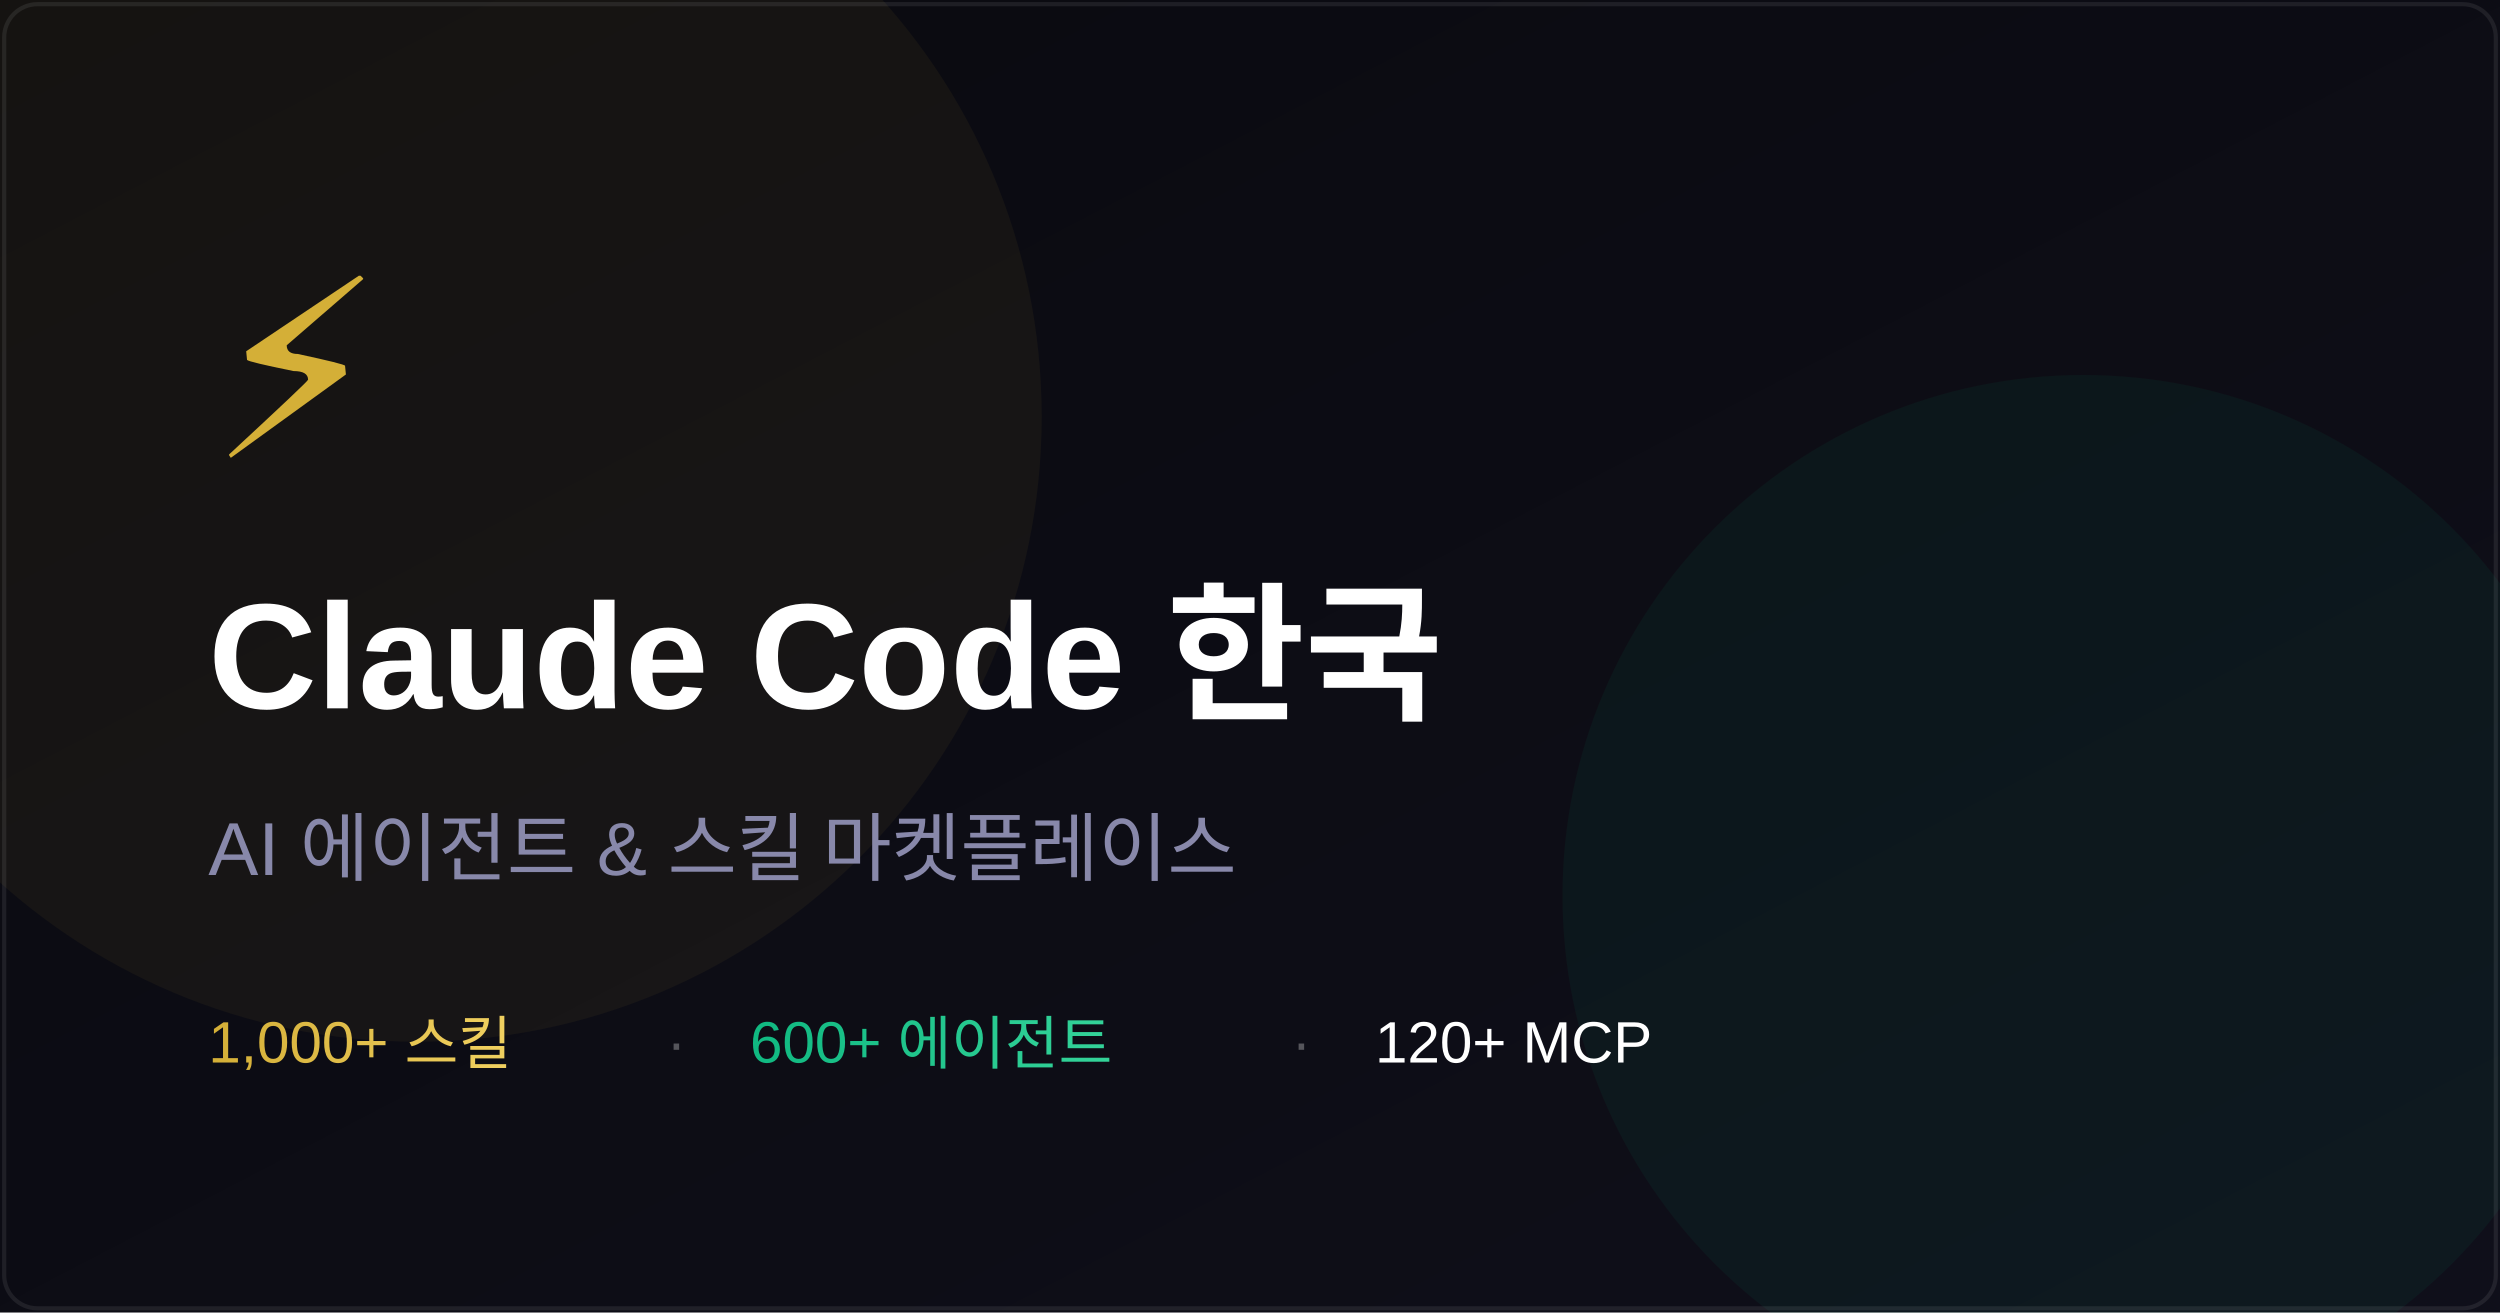
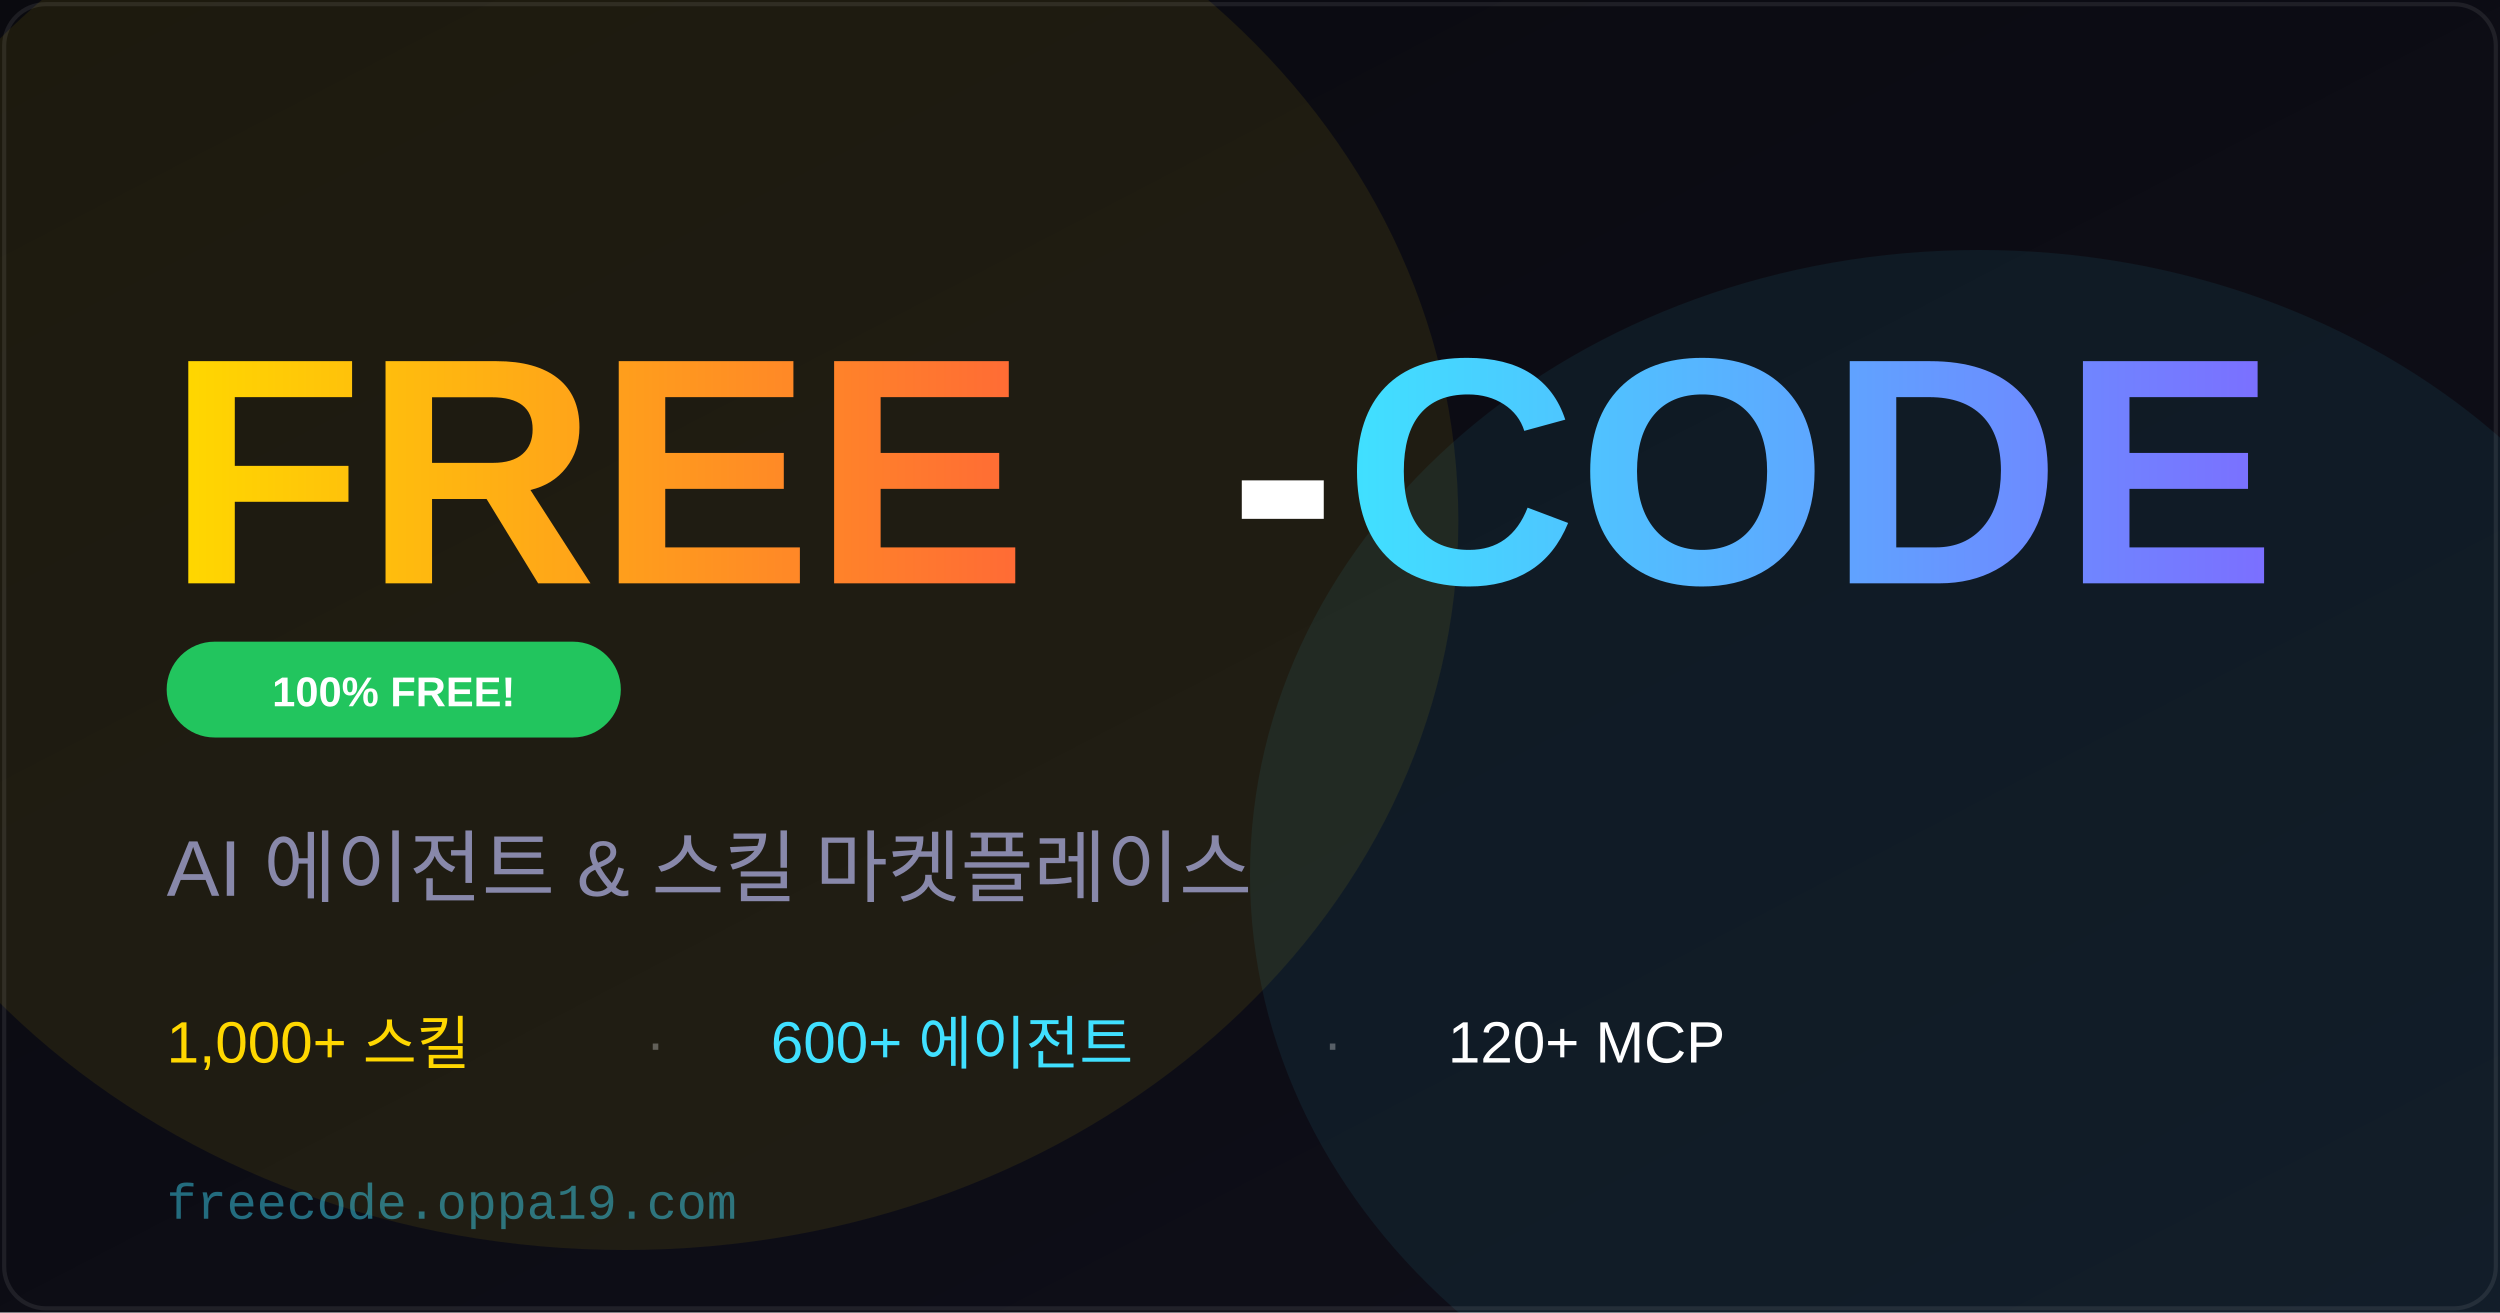
<svg xmlns="http://www.w3.org/2000/svg" viewBox="0 0 1200 630" width="1200" height="630">
  <defs>
    <linearGradient id="bg" x1="0%" y1="0%" x2="100%" y2="100%">
      <stop offset="0%" style="stop-color:#0a0a0f" />
      <stop offset="100%" style="stop-color:#0f0f1a" />
    </linearGradient>
-     <linearGradient id="gold" x1="0%" y1="0%" x2="100%" y2="0%">
-       <stop offset="0%" style="stop-color:#d4af37" />
-       <stop offset="100%" style="stop-color:#f0d060" />
+     <linearGradient id="fg" x1="0%" y1="0%" x2="100%" y2="0%">
+       <stop offset="0%" style="stop-color:#FFD700" />
+       <stop offset="100%" style="stop-color:#FF6B35" />
    </linearGradient>
-     <linearGradient id="em" x1="0%" y1="0%" x2="100%" y2="0%">
-       <stop offset="0%" style="stop-color:#10b981" />
-       <stop offset="100%" style="stop-color:#34d399" />
+     <linearGradient id="cg" x1="0%" y1="0%" x2="100%" y2="0%">
+       <stop offset="0%" style="stop-color:#40E0FF" />
+       <stop offset="100%" style="stop-color:#7B6FFF" />
    </linearGradient>
  </defs>
  <rect width="1200" height="630" fill="url(#bg)" />
-   <circle cx="200" cy="200" r="300" fill="rgba(212,175,55,0.06)" />
-   <circle cx="1000" cy="430" r="250" fill="rgba(16,185,129,0.06)" />
-   <rect x="2" y="2" width="1196" height="626" rx="16" fill="none" stroke="rgba(255,255,255,0.08)" stroke-width="2" />
-   <text x="100" y="220" font-family="Arial,sans-serif" font-size="120" fill="#d4af37">⚡</text>
-   <text x="100" y="340" font-family="Arial,sans-serif" font-size="72" font-weight="bold" fill="white">Claude Code 한국</text>
-   <text x="100" y="420" font-family="Arial,sans-serif" font-size="36" fill="#8888aa">AI 에이전트 &amp; 스킬 마켓플레이스</text>
-   <text x="100" y="510" font-family="Arial,sans-serif" font-size="28" fill="url(#gold)">1,000+ 스킬</text>
-   <text x="320" y="510" font-family="Arial,sans-serif" font-size="28" fill="rgba(255,255,255,0.3)">·</text>
-   <text x="360" y="510" font-family="Arial,sans-serif" font-size="28" fill="url(#em)">600+ 에이전트</text>
-   <text x="620" y="510" font-family="Arial,sans-serif" font-size="28" fill="rgba(255,255,255,0.3)">·</text>
-   <text x="660" y="510" font-family="Arial,sans-serif" font-size="28" fill="white">120+ MCP</text>
+   <ellipse cx="300" cy="250" rx="400" ry="350" fill="rgba(255,215,0,0.08)" />
+   <ellipse cx="950" cy="420" rx="350" ry="300" fill="rgba(64,224,255,0.07)" />
+   <rect x="2" y="2" width="1196" height="626" rx="20" fill="none" stroke="rgba(255,255,255,0.08)" stroke-width="2" />
+   <text x="80" y="280" font-family="Arial Black,Arial,sans-serif" font-size="155" font-weight="900" fill="url(#fg)">FREE</text>
+   <text x="590" y="280" font-family="Arial Black,Arial,sans-serif" font-size="155" font-weight="900" fill="white">-</text>
+   <text x="645" y="280" font-family="Arial Black,Arial,sans-serif" font-size="155" font-weight="900" fill="url(#cg)">CODE</text>
+   <rect x="80" y="308" width="218" height="46" rx="23" fill="#22c55e" />
+   <text x="189" y="339" font-family="Arial,sans-serif" font-size="20" font-weight="700" fill="white" text-anchor="middle">100% FREE!</text>
+   <text x="80" y="430" font-family="Arial,sans-serif" font-size="38" fill="#8888aa">AI 에이전트 &amp; 스킬 마켓플레이스</text>
+   <text x="80" y="510" font-family="Arial,sans-serif" font-size="28" fill="#FFD700">1,000+ 스킬</text>
+   <text x="310" y="510" font-family="Arial,sans-serif" font-size="28" fill="rgba(255,255,255,0.3)"> · </text>
+   <text x="370" y="510" font-family="Arial,sans-serif" font-size="28" fill="#40E0FF">600+ 에이전트</text>
+   <text x="635" y="510" font-family="Arial,sans-serif" font-size="28" fill="rgba(255,255,255,0.3)"> · </text>
+   <text x="695" y="510" font-family="Arial,sans-serif" font-size="28" fill="white">120+ MCP</text>
+   <text x="80" y="585" font-family="Courier New,monospace" font-size="24" fill="rgba(64,224,255,0.45)">freecode.oppa19.com</text>
</svg>
